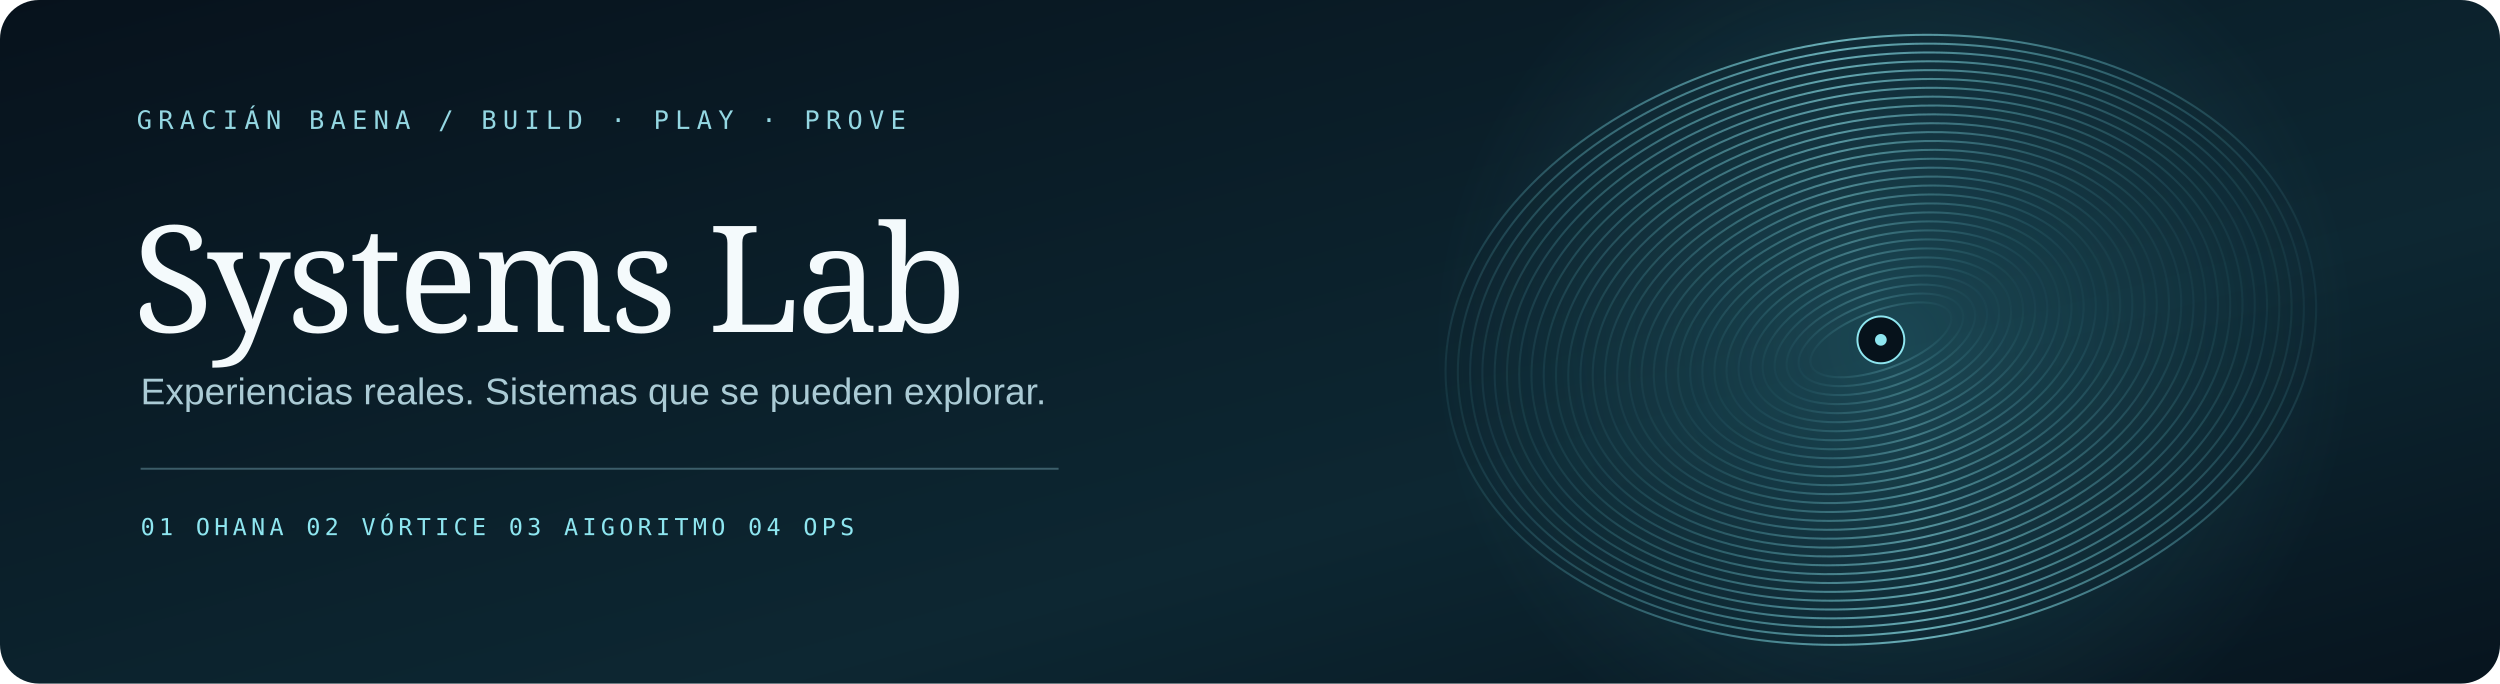
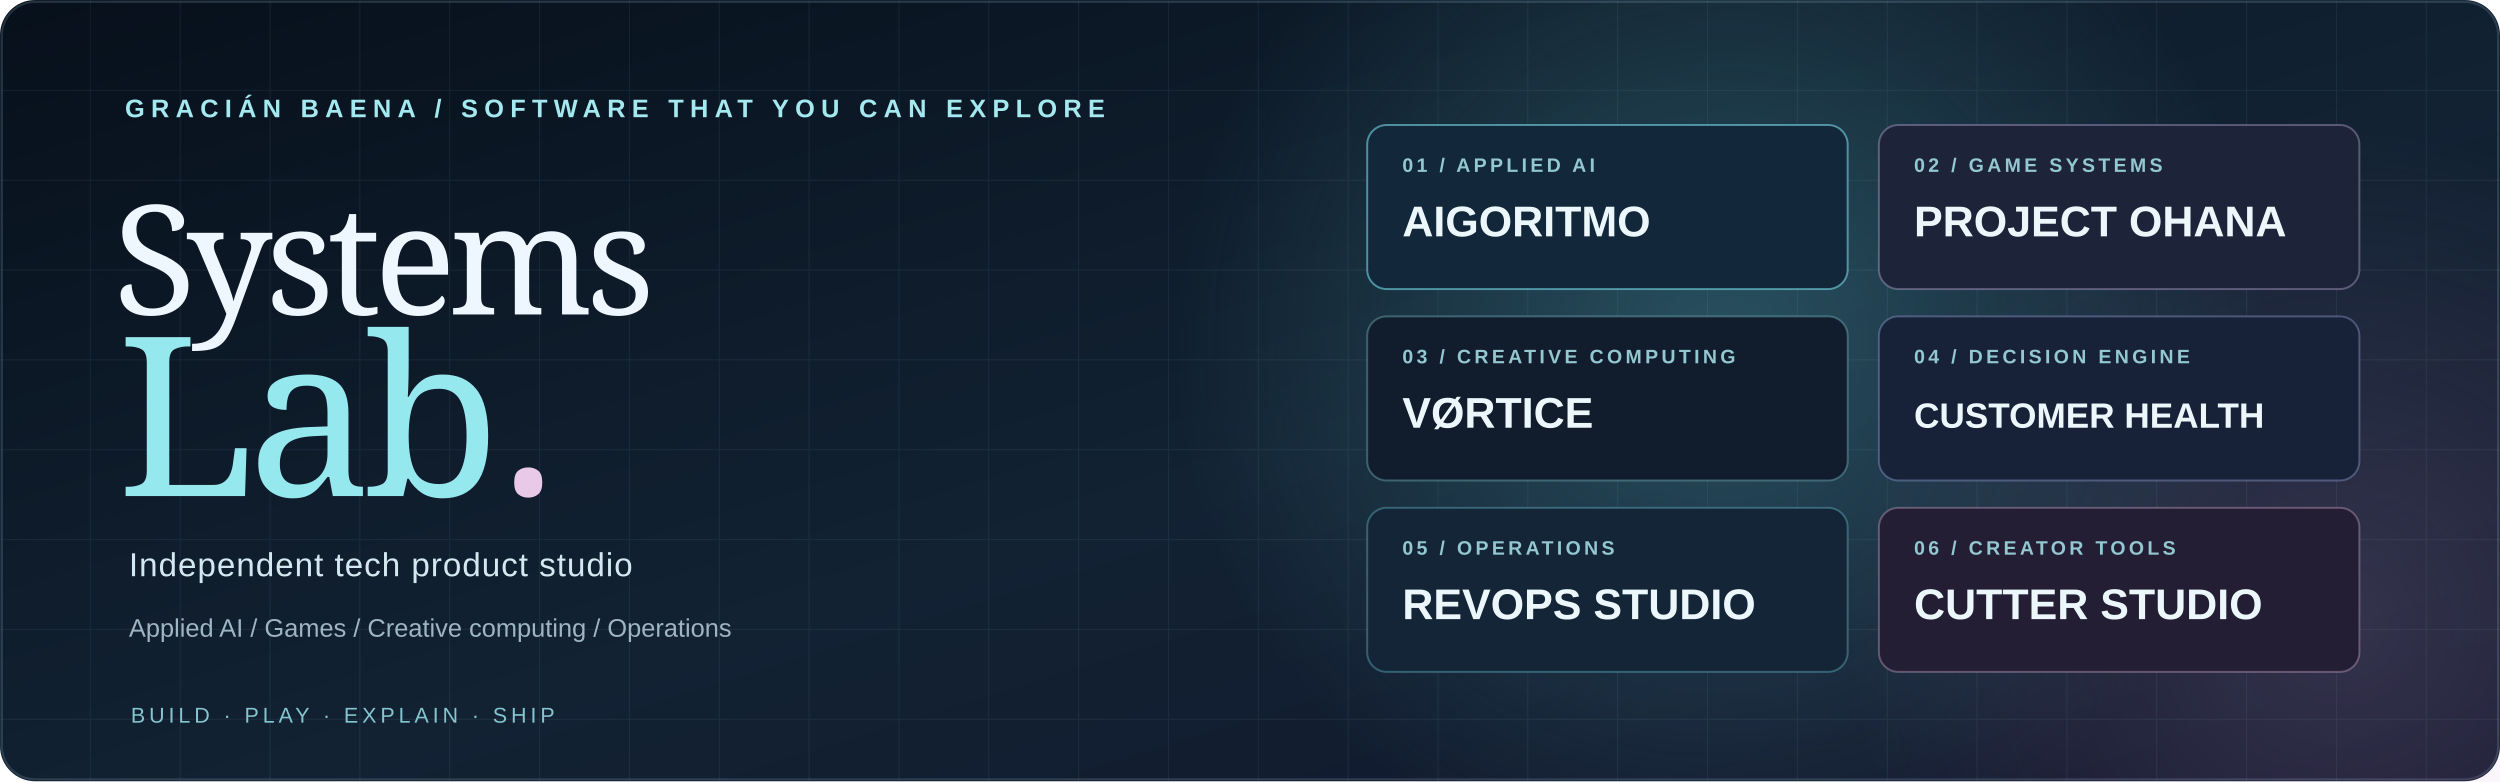
- <svg xmlns="http://www.w3.org/2000/svg" width="1280" height="350" viewBox="0 0 1280 350" role="img" aria-labelledby="title desc">
+ <svg xmlns="http://www.w3.org/2000/svg" width="1280" height="400" viewBox="0 0 1280 400" role="img" aria-labelledby="title desc">
  <defs>
-     <linearGradient id="bg" x2="1" y2="1">
-       <stop stop-color="#07121c" />
-       <stop offset=".65" stop-color="#0d2732" />
-       <stop offset="1" stop-color="#07141e" />
+     <linearGradient id="back" x1="0" y1="0" x2="1" y2="1">
+       <stop stop-color="#07101b" />
+       <stop offset=".55" stop-color="#122233" />
+       <stop offset="1" stop-color="#13162c" />
    </linearGradient>
-     <linearGradient id="line" x2="1" y2="0">
-       <stop stop-color="#76e4f1" stop-opacity=".1" />
-       <stop offset=".5" stop-color="#94edf5" stop-opacity=".85" />
-       <stop offset="1" stop-color="#76e4f1" stop-opacity=".07" />
+     <linearGradient id="line" x1="0" y1="0" x2="1" y2="0">
+       <stop stop-color="#61e4ef" />
+       <stop offset="1" stop-color="#c8a9e6" />
    </linearGradient>
-     <radialGradient id="halo">
-       <stop stop-color="#4dbccd" stop-opacity=".22" />
-       <stop offset="1" stop-color="#4dbccd" stop-opacity="0" />
+     <radialGradient id="glow">
+       <stop stop-color="#6fe3ed" stop-opacity=".24" />
+       <stop offset="1" stop-color="#6fe3ed" stop-opacity="0" />
    </radialGradient>
+     <radialGradient id="rose">
+       <stop stop-color="#cca6d8" stop-opacity=".18" />
+       <stop offset="1" stop-color="#cca6d8" stop-opacity="0" />
+     </radialGradient>
+     <pattern id="grid" width="46" height="46" patternUnits="userSpaceOnUse">
+       <path d="M 46 0 L 0 0 0 46" fill="none" stroke="#a2d6ef" stroke-opacity=".07" stroke-width="1" />
+     </pattern>
  </defs>
-   <rect width="1280" height="350" rx="20" fill="url(#bg)" />
-   <circle cx="970" cy="175" r="235" fill="url(#halo)" />
-   <g fill="none" stroke="url(#line)" stroke-width="1.05">
-     <ellipse cx="963" cy="174" rx="38" ry="15" transform="rotate(-20.00 963 174)" opacity="0.27" />
-     <ellipse cx="963" cy="174" rx="44.2" ry="19.65" transform="rotate(-19.60 963 174)" opacity="0.29" />
-     <ellipse cx="963" cy="174" rx="50.4" ry="24.3" transform="rotate(-19.20 963 174)" opacity="0.31" />
-     <ellipse cx="963" cy="174" rx="56.6" ry="28.95" transform="rotate(-18.80 963 174)" opacity="0.32" />
-     <ellipse cx="963" cy="174" rx="62.8" ry="33.6" transform="rotate(-18.40 963 174)" opacity="0.34" />
-     <ellipse cx="963" cy="174" rx="69" ry="38.25" transform="rotate(-18.00 963 174)" opacity="0.36" />
-     <ellipse cx="963" cy="174" rx="75.2" ry="42.9" transform="rotate(-17.60 963 174)" opacity="0.38" />
-     <ellipse cx="963" cy="174" rx="81.4" ry="47.55" transform="rotate(-17.20 963 174)" opacity="0.40" />
-     <ellipse cx="963" cy="174" rx="87.6" ry="52.2" transform="rotate(-16.80 963 174)" opacity="0.41" />
-     <ellipse cx="963" cy="174" rx="93.8" ry="56.85" transform="rotate(-16.40 963 174)" opacity="0.43" />
-     <ellipse cx="963" cy="174" rx="100" ry="61.5" transform="rotate(-16.00 963 174)" opacity="0.45" />
-     <ellipse cx="963" cy="174" rx="106.2" ry="66.15" transform="rotate(-15.60 963 174)" opacity="0.47" />
-     <ellipse cx="963" cy="174" rx="112.4" ry="70.8" transform="rotate(-15.20 963 174)" opacity="0.49" />
-     <ellipse cx="963" cy="174" rx="118.6" ry="75.45" transform="rotate(-14.80 963 174)" opacity="0.50" />
-     <ellipse cx="963" cy="174" rx="124.8" ry="80.1" transform="rotate(-14.40 963 174)" opacity="0.52" />
-     <ellipse cx="963" cy="174" rx="131" ry="84.75" transform="rotate(-14.00 963 174)" opacity="0.54" />
-     <ellipse cx="963" cy="174" rx="137.2" ry="89.4" transform="rotate(-13.60 963 174)" opacity="0.56" />
-     <ellipse cx="963" cy="174" rx="143.4" ry="94.05" transform="rotate(-13.20 963 174)" opacity="0.58" />
-     <ellipse cx="963" cy="174" rx="149.6" ry="98.7" transform="rotate(-12.80 963 174)" opacity="0.59" />
-     <ellipse cx="963" cy="174" rx="155.8" ry="103.35" transform="rotate(-12.40 963 174)" opacity="0.61" />
-     <ellipse cx="963" cy="174" rx="162" ry="108" transform="rotate(-12.00 963 174)" opacity="0.63" />
-     <ellipse cx="963" cy="174" rx="168.2" ry="112.65" transform="rotate(-11.60 963 174)" opacity="0.65" />
-     <ellipse cx="963" cy="174" rx="174.4" ry="117.3" transform="rotate(-11.20 963 174)" opacity="0.67" />
-     <ellipse cx="963" cy="174" rx="180.6" ry="121.95" transform="rotate(-10.80 963 174)" opacity="0.68" />
-     <ellipse cx="963" cy="174" rx="186.8" ry="126.6" transform="rotate(-10.40 963 174)" opacity="0.70" />
-     <ellipse cx="963" cy="174" rx="193" ry="131.25" transform="rotate(-10.00 963 174)" opacity="0.72" />
-     <ellipse cx="963" cy="174" rx="199.2" ry="135.9" transform="rotate(-9.60 963 174)" opacity="0.74" />
-     <ellipse cx="963" cy="174" rx="205.4" ry="140.55" transform="rotate(-9.20 963 174)" opacity="0.76" />
-     <ellipse cx="963" cy="174" rx="211.6" ry="145.2" transform="rotate(-8.80 963 174)" opacity="0.77" />
-     <ellipse cx="963" cy="174" rx="217.8" ry="149.85" transform="rotate(-8.40 963 174)" opacity="0.79" />
-     <ellipse cx="963" cy="174" rx="224" ry="154.5" transform="rotate(-8.00 963 174)" opacity="0.81" />
+   <rect width="1280" height="400" rx="18" fill="url(#back)" />
+   <rect width="1280" height="400" rx="18" fill="url(#grid)" />
+   <circle cx="880" cy="175" r="280" fill="url(#glow)" />
+   <circle cx="1200" cy="320" r="255" fill="url(#rose)" />
+   <path d="M62 82h452" stroke="url(#line)" stroke-width="2" stroke-opacity=".8" />
+   <g font-family="Arial,Helvetica,sans-serif">
+     <text x="64" y="60" fill="#a4e9f0" font-size="13" font-weight="700" letter-spacing="3.2">GRACIÁN BAENA  /  SOFTWARE THAT YOU CAN EXPLORE</text>
+     <text x="58" y="161" fill="#eef7ff" font-family="Georgia,serif" font-size="78" letter-spacing="-3.5">Systems</text>
+     <text x="60" y="254" fill="#96e8ef" font-family="Georgia,serif" font-size="114" letter-spacing="-4.5">Lab<tspan fill="#e8c9e7">.</tspan>
+     </text>
+     <text x="66" y="295" fill="#d4e8f1" font-size="17" letter-spacing=".5">Independent tech product studio</text>
+     <text x="66" y="326" fill="#9eb5c6" font-size="13">Applied AI   /   Games   /   Creative computing   /   Operations</text>
+     <text x="67" y="370" fill="#84c5d0" font-size="11" letter-spacing="2">BUILD  ·  PLAY  ·  EXPLAIN  ·  SHIP</text>
  </g>
  <g font-family="Arial,Helvetica,sans-serif">
-     <text x="70" y="66" font-family="monospace" font-size="13" fill="#94d7e2" letter-spacing="3.2">GRACIÁN BAENA / BUILD · PLAY · PROVE</text>
-     <text x="68" y="170" font-family="Georgia,serif" font-size="76" fill="#f4fafc" letter-spacing="-2">Systems Lab</text>
-     <text x="72" y="207" font-size="19" fill="#abcbd5">Experiencias reales. Sistemas que se pueden explorar.</text>
-     <path d="M72 240H542" stroke="#6c99a7" opacity=".5" />
-     <text x="72" y="274" font-family="monospace" font-size="12" fill="#8ee6f0" letter-spacing="2.2">01  OHANA     02  VÓRTICE     03  AIGORITMO     04  OPS</text>
+     <rect x="700" y="64" width="246" height="84" rx="10" fill="#12283a" stroke="#6dcbd8" stroke-opacity=".64" />
+     <rect x="962" y="64" width="246" height="84" rx="10" fill="#1d243a" stroke="#cfb7e6" stroke-opacity=".36" />
+     <rect x="700" y="162" width="246" height="84" rx="10" fill="#111c2c" stroke="#85cbd4" stroke-opacity=".36" />
+     <rect x="962" y="162" width="246" height="84" rx="10" fill="#172238" stroke="#9ca8dd" stroke-opacity=".38" />
+     <rect x="700" y="260" width="246" height="84" rx="10" fill="#152538" stroke="#6dcbd8" stroke-opacity=".36" />
+     <rect x="962" y="260" width="246" height="84" rx="10" fill="#231e33" stroke="#d4adca" stroke-opacity=".38" />
+     <g font-size="10" font-weight="700" letter-spacing="1.7" fill="#93c7d1">
+       <text x="718" y="88">01  /  APPLIED AI</text>
+       <text x="980" y="88">02  /  GAME SYSTEMS</text>
+       <text x="718" y="186">03  /  CREATIVE COMPUTING</text>
+       <text x="980" y="186">04  /  DECISION ENGINE</text>
+       <text x="718" y="284">05  /  OPERATIONS</text>
+       <text x="980" y="284">06  /  CREATOR TOOLS</text>
+     </g>
+     <g font-size="22" font-weight="700" fill="#ecf7fc">
+       <text x="718" y="121">AIGORITMO</text>
+       <text x="980" y="121">PROJECT OHANA</text>
+       <text x="718" y="219">VØRTICE</text>
+       <text x="980" y="219" font-size="18">CUSTOMER HEALTH</text>
+       <text x="718" y="317">REVOPS STUDIO</text>
+       <text x="980" y="317">CUTTER STUDIO</text>
+     </g>
  </g>
-   <circle cx="963" cy="174" r="12" fill="#06121b" stroke="#8ee6f0" />
-   <circle cx="963" cy="174" r="3" fill="#8ee6f0" />
+   <rect x="1" y="1" width="1278" height="398" rx="17" stroke="#c0e5ff" stroke-opacity=".16" fill="none" />
</svg>
